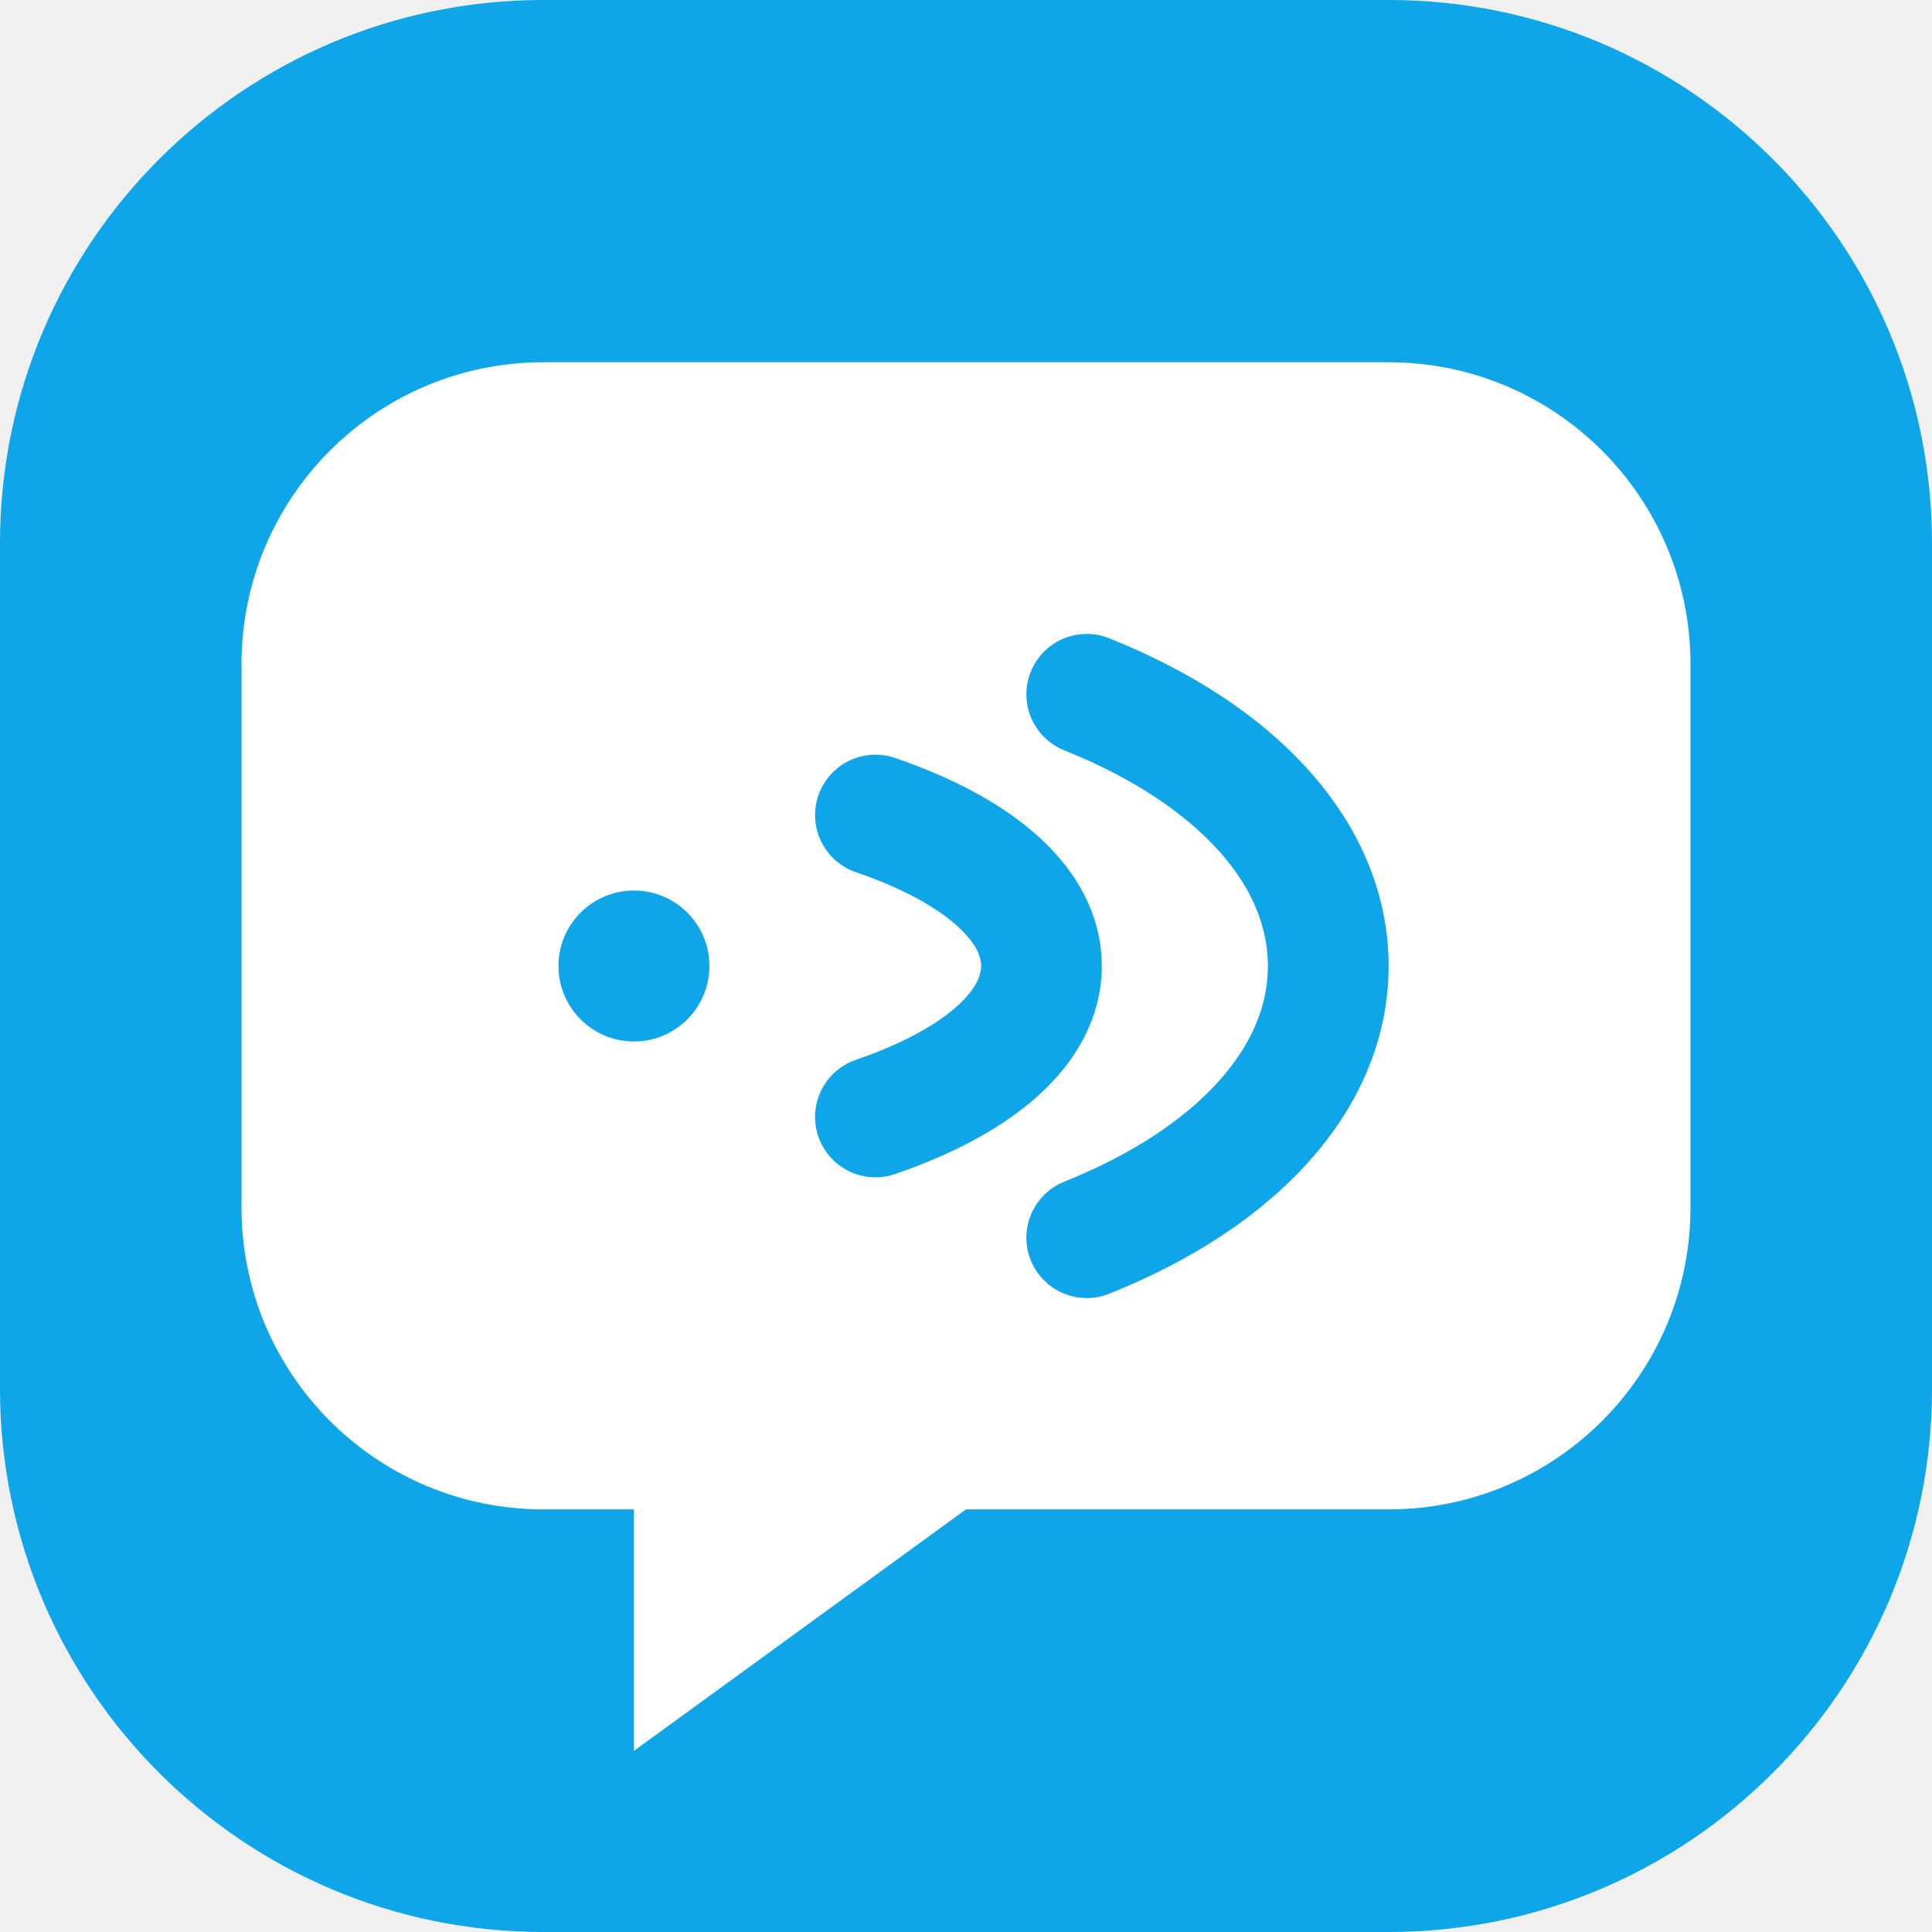
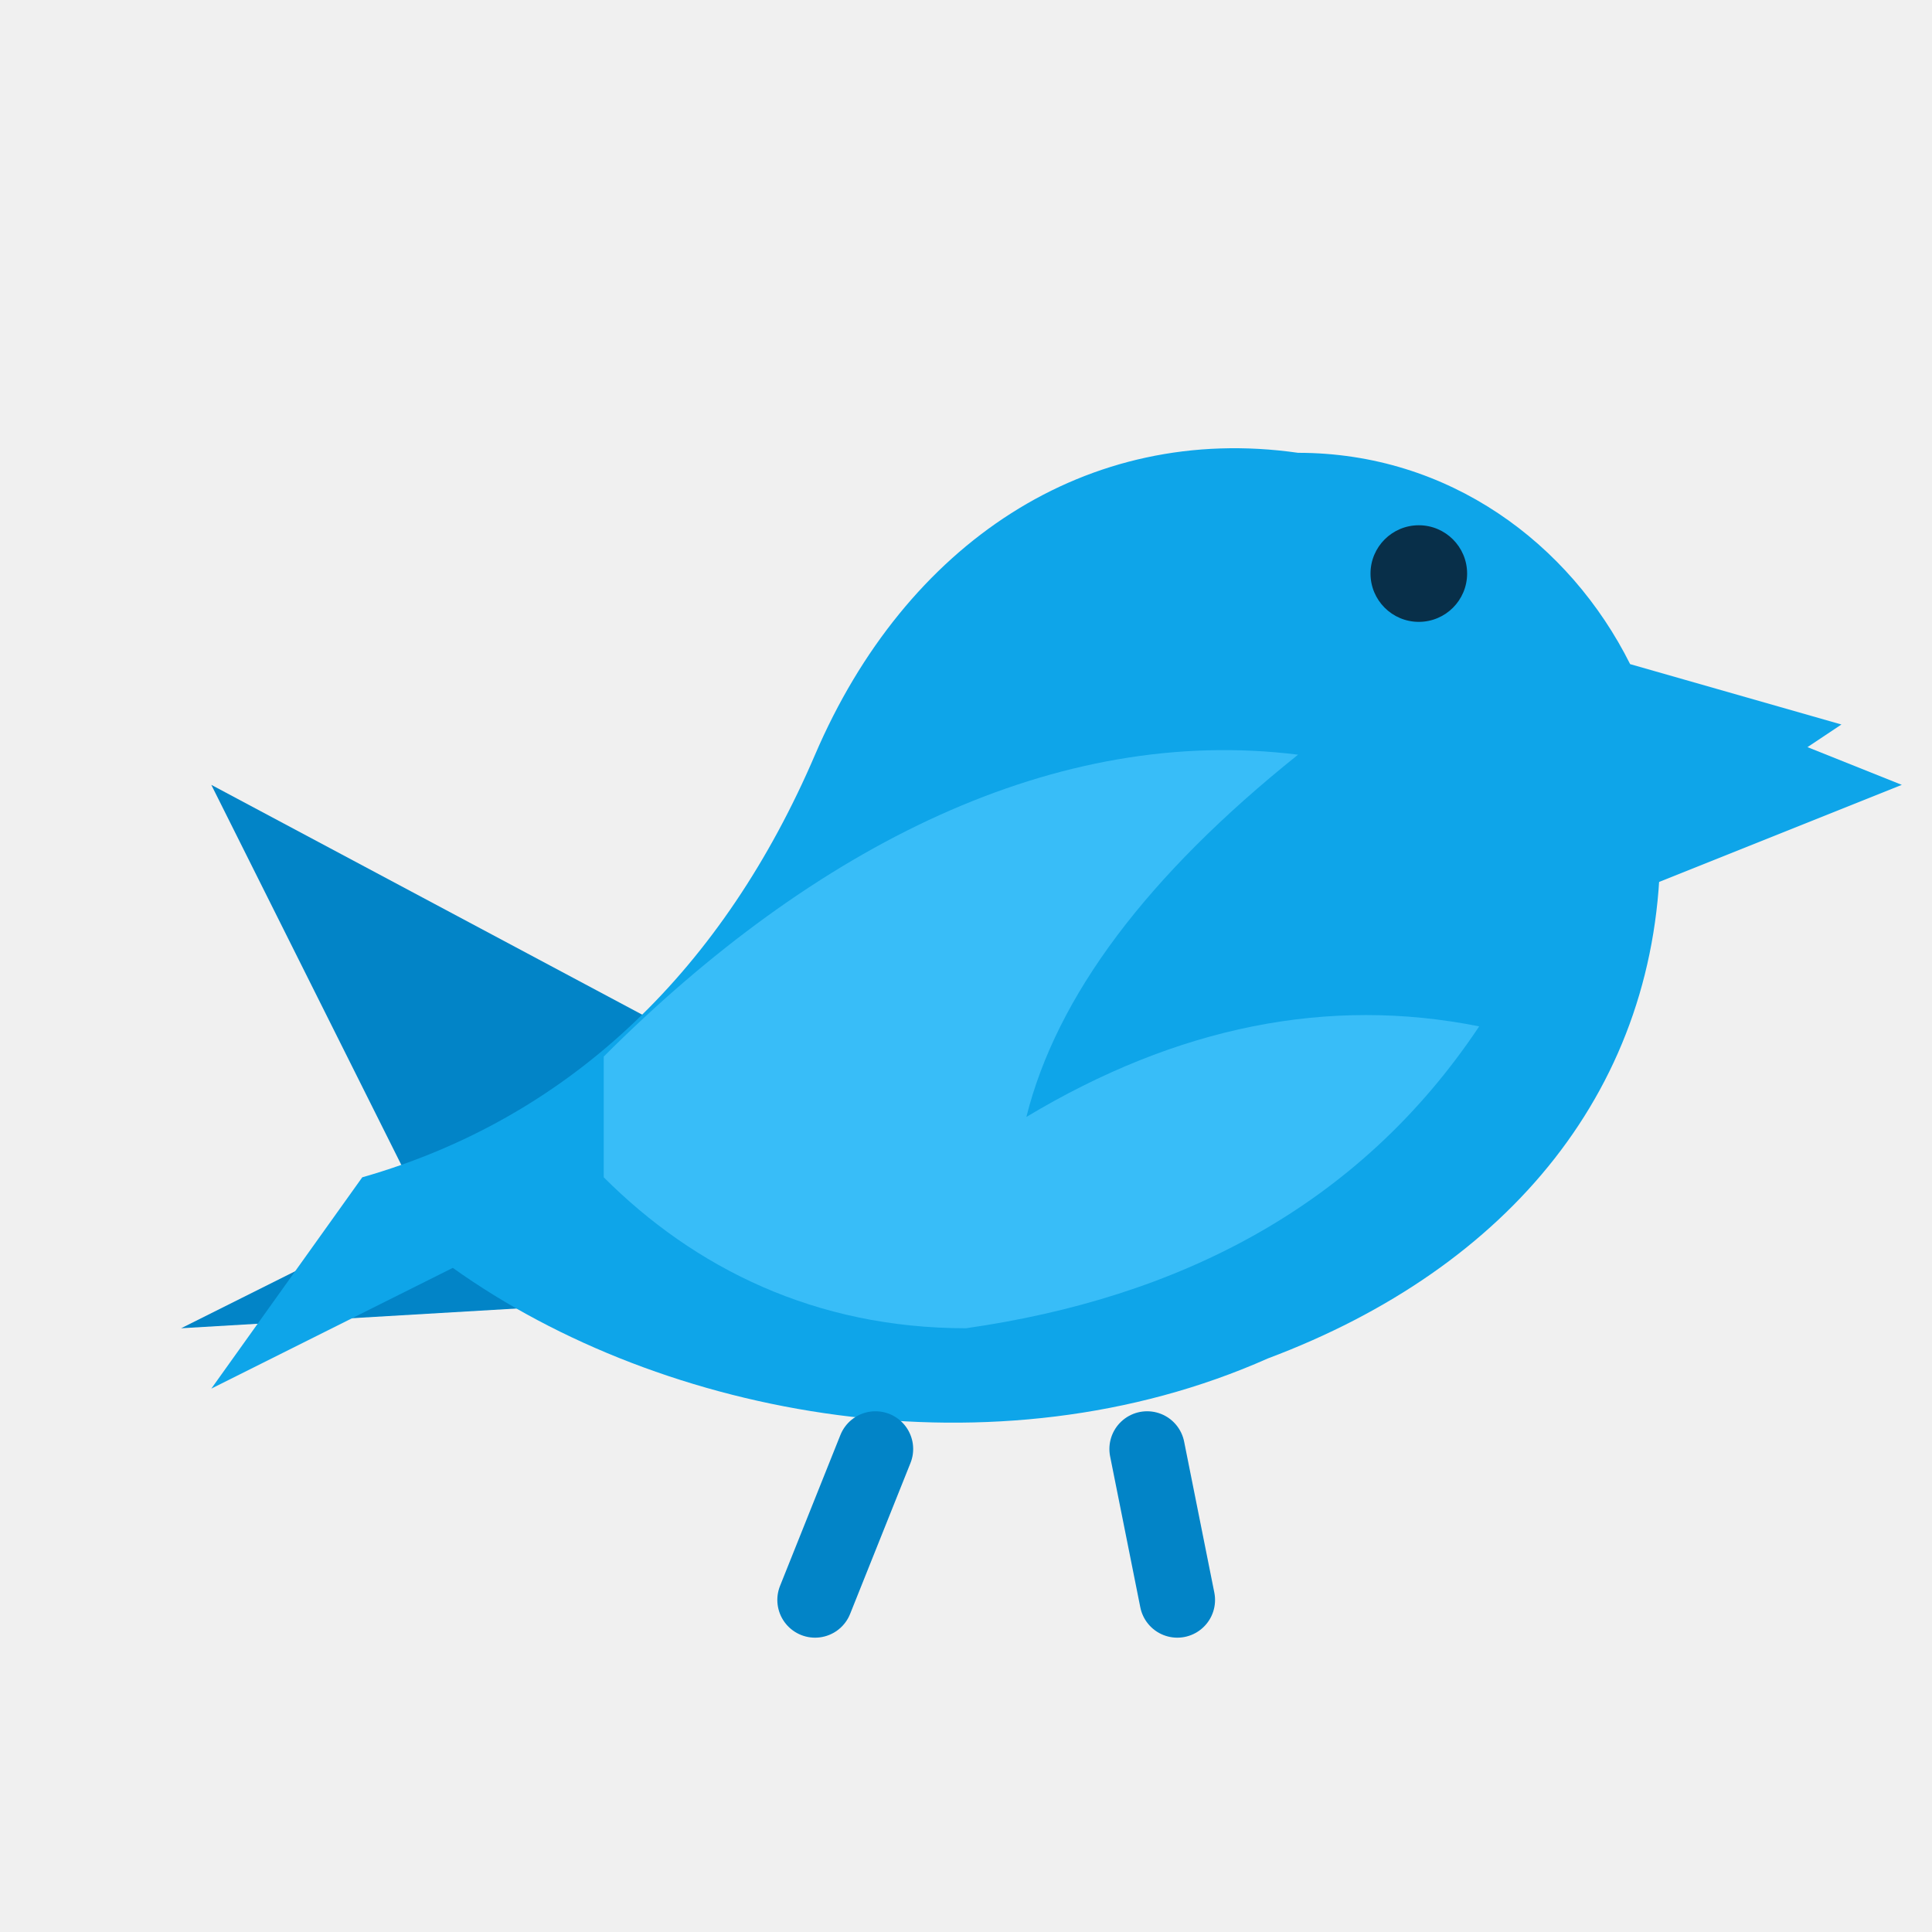
<svg xmlns="http://www.w3.org/2000/svg" viewBox="0 0 64 64">
-   <rect width="64" height="64" rx="18" fill="#0ea5e9" />
-   <path fill="#fff" d="M18 12h28a10 10 0 0 1 10 10v18a10 10 0 0 1-10 10H32l-11 8v-8h-3A10 10 0 0 1 8 40V22a10 10 0 0 1 10-10Z" />
-   <circle cx="21" cy="32" r="2.5" fill="#0ea5e9" />
-   <path d="M29 27c3.5 1.2 5.5 3 5.5 5s-2 3.8-5.5 5M36 23c5 2 8 5.3 8 9s-3 7-8 9" fill="none" stroke="#0ea5e9" stroke-linecap="round" stroke-width="4" />
+   <path fill="#0284c7" d="m22 34-15-8 7 14-8 4 17-1z" />
+   <path fill="#0ea5e9" d="M12 39c7-2 12-7 15-14 3-7 9-11 16-10 5 0 9 3 11 7l7 2-6 4c0 8-5 14-13 17-9 4-20 2-27-3l-8 4z" />
+   <path fill="#38bdf8" d="M20 35c7-7 15-11 23-10-5 4-8 8-9 12 5-3 10-4 15-3-4 6-10 9-17 10-5 0-9-2-12-5Z" />
+   <path fill="#0ea5e9" d="m53 22 10 4-10 4z" />
+   <circle cx="47" cy="19" r="1.6" fill="#082f49" />
+   <path d="m29 48-2 5m11-5 1 5" fill="none" stroke="#0284c7" stroke-linecap="round" stroke-width="2.5" />
</svg>
